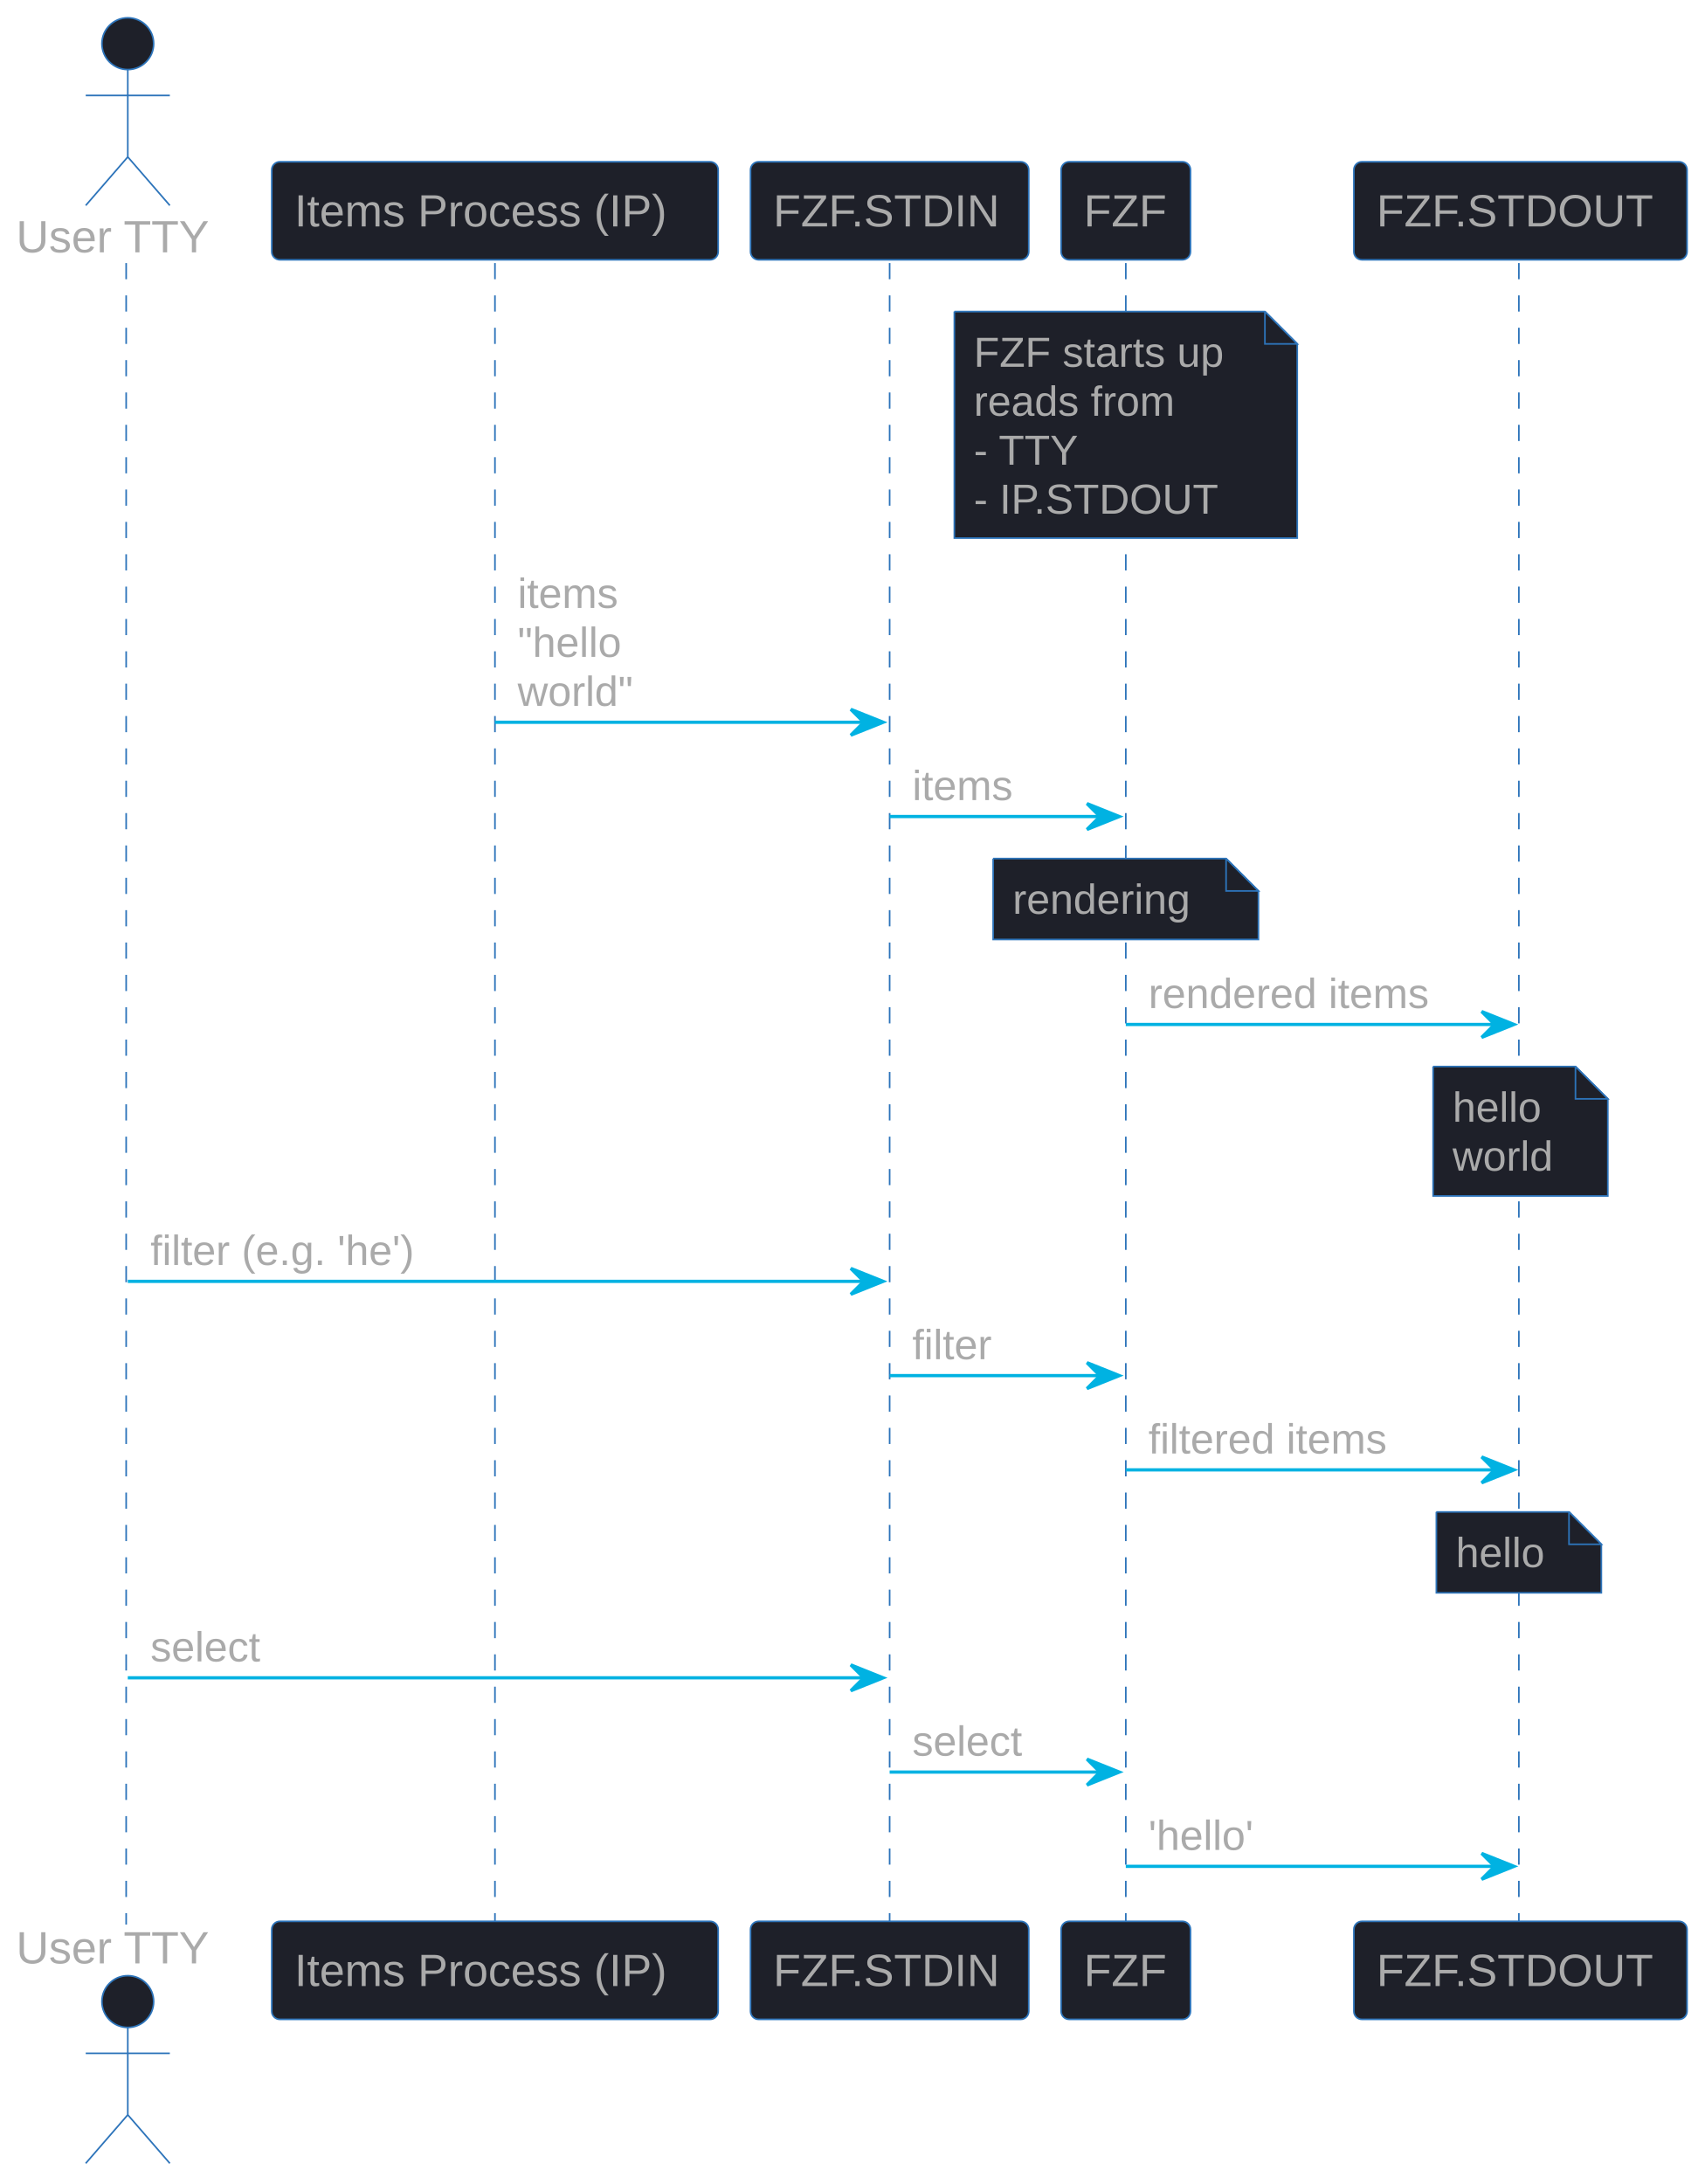
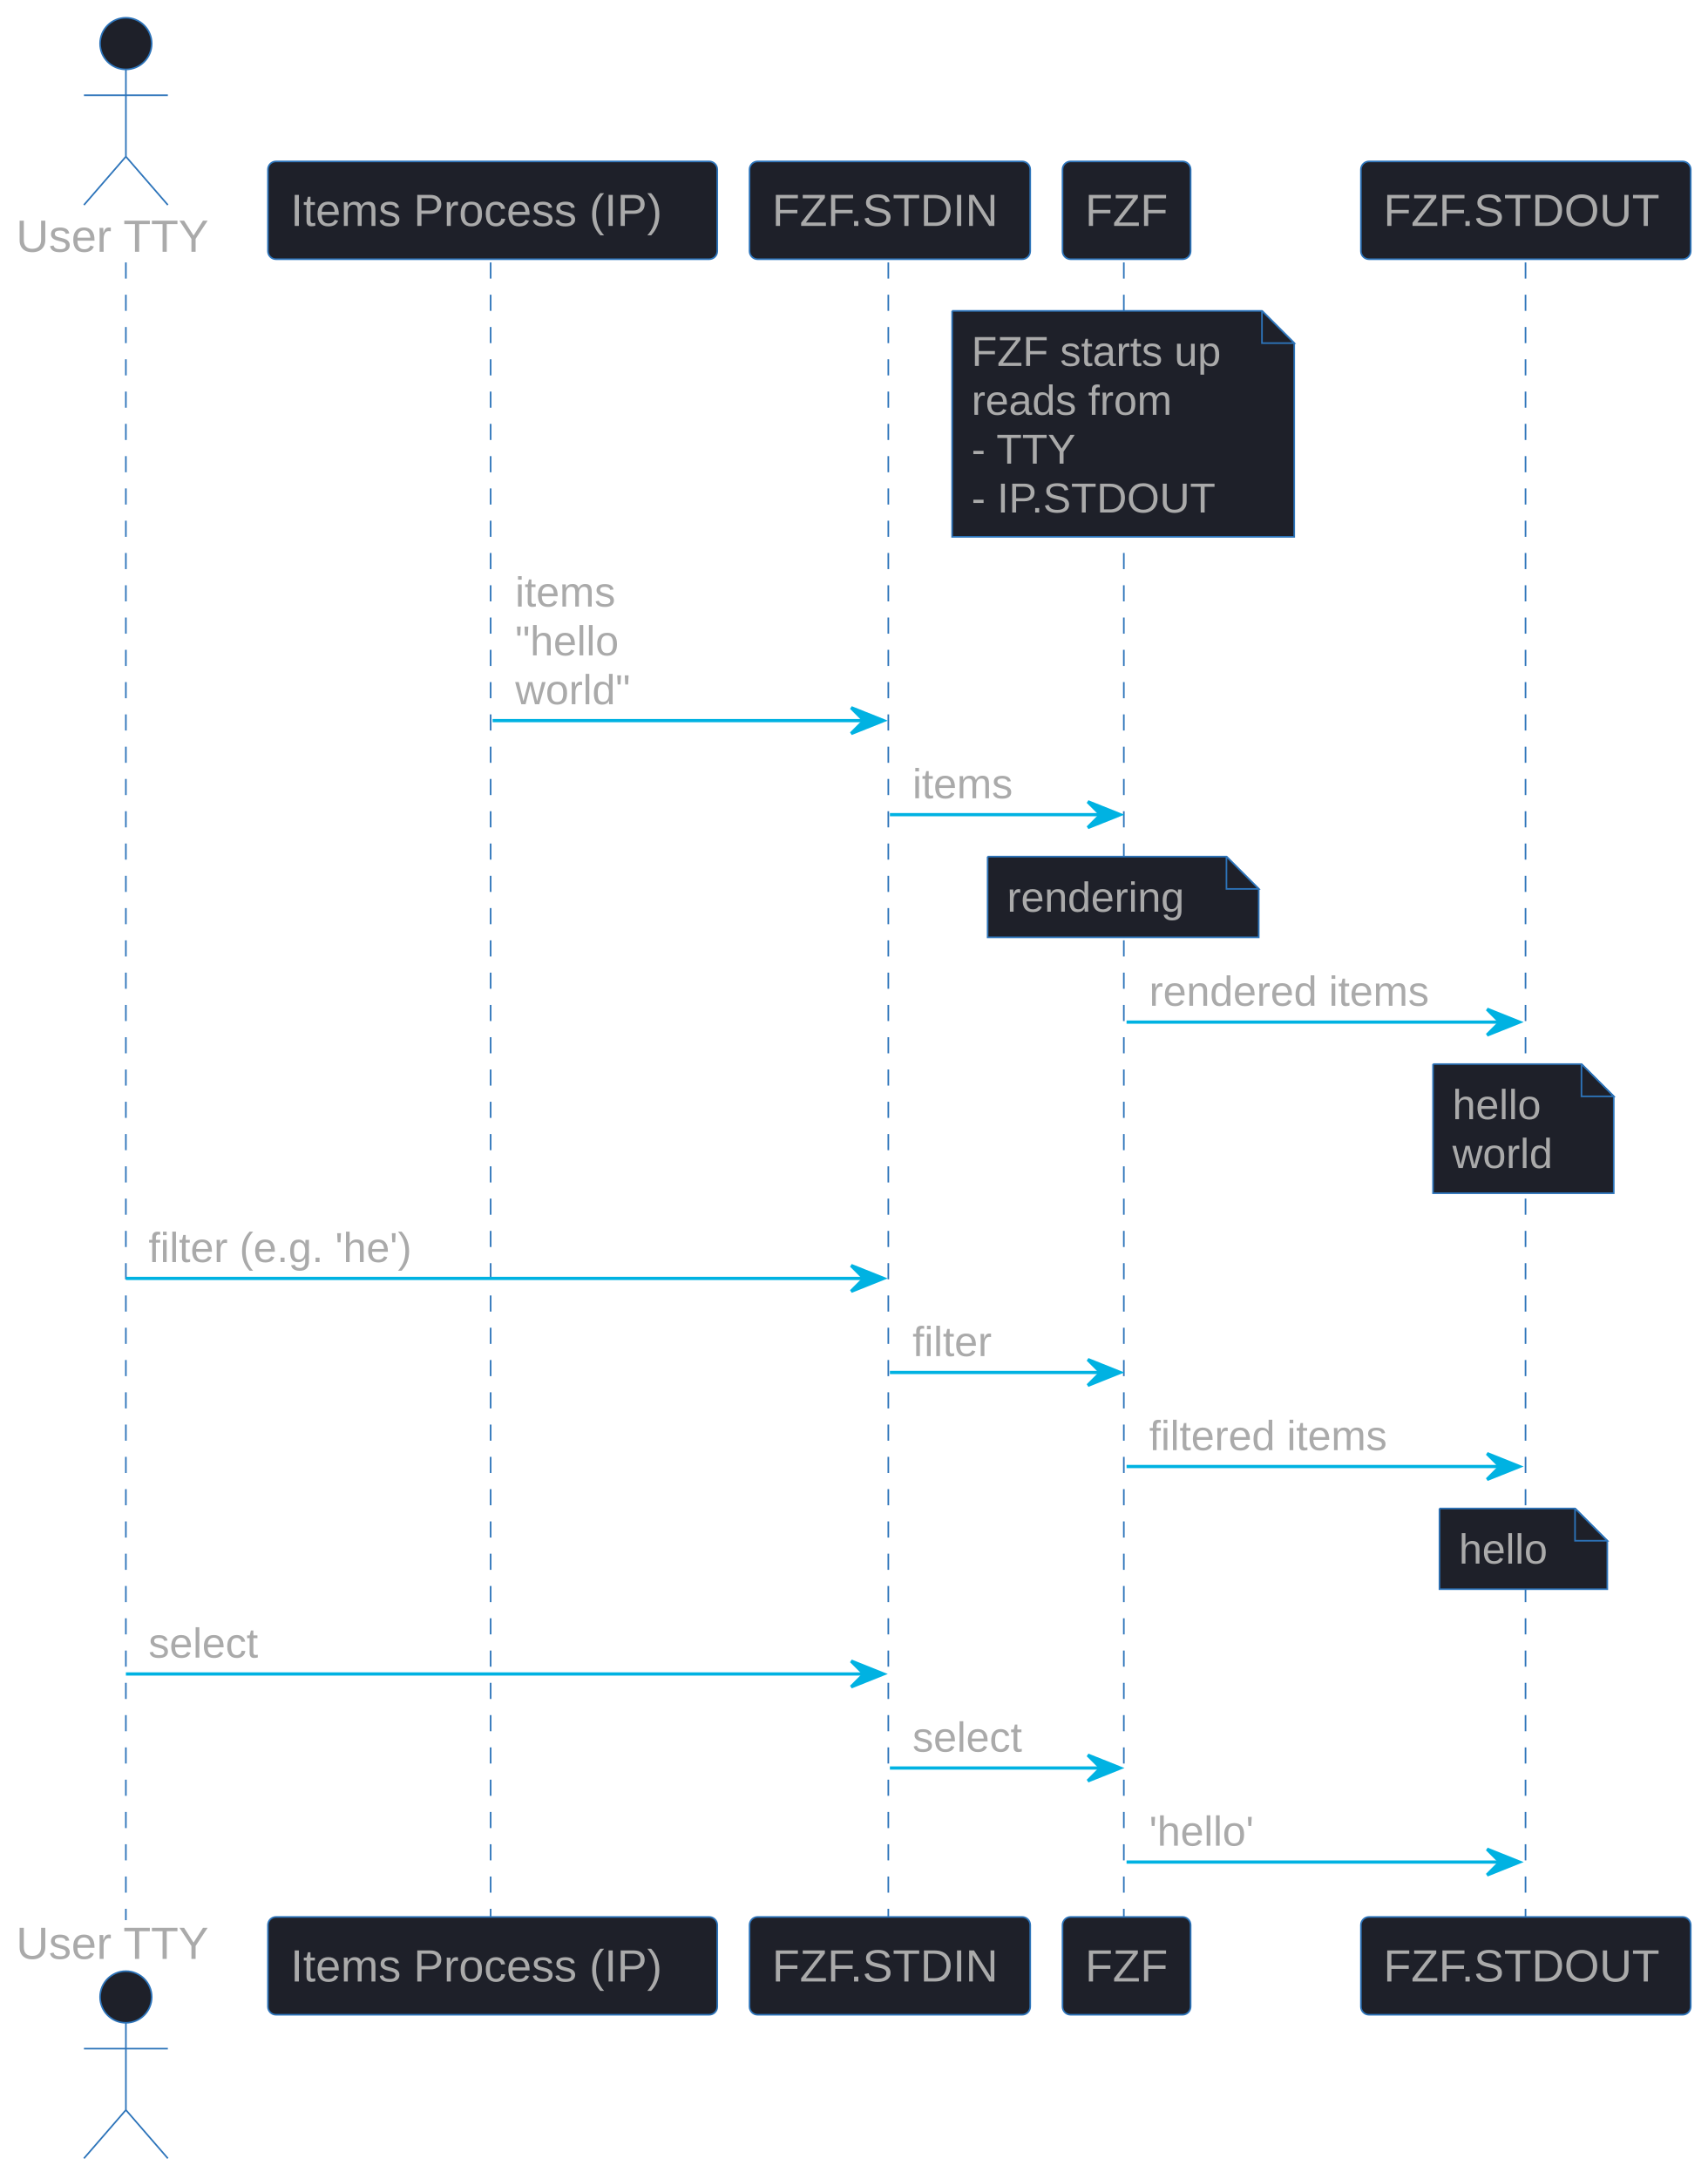
- <svg xmlns="http://www.w3.org/2000/svg" contentStyleType="text/css" height="675px" preserveAspectRatio="none" style="width:527px;height:675px;" version="1.1" viewBox="0 0 527 675" width="527px" zoomAndPan="magnify">
+ <svg xmlns="http://www.w3.org/2000/svg" contentStyleType="text/css" data-diagram-type="SEQUENCE" height="675px" preserveAspectRatio="none" style="width:529px;height:675px;" version="1.1" viewBox="0 0 529 675" width="529px" zoomAndPan="magnify">
  <defs />
  <g>
-     <line style="stroke:#2D74BA;stroke-width:0.5;stroke-dasharray:5.0,5.0;" x1="39" x2="39" y1="81.297" y2="594.82" />
-     <line style="stroke:#2D74BA;stroke-width:0.5;stroke-dasharray:5.0,5.0;" x1="153" x2="153" y1="81.297" y2="594.82" />
-     <line style="stroke:#2D74BA;stroke-width:0.5;stroke-dasharray:5.0,5.0;" x1="275" x2="275" y1="81.297" y2="594.82" />
-     <line style="stroke:#2D74BA;stroke-width:0.5;stroke-dasharray:5.0,5.0;" x1="348" x2="348" y1="81.297" y2="594.82" />
-     <line style="stroke:#2D74BA;stroke-width:0.5;stroke-dasharray:5.0,5.0;" x1="469.5" x2="469.5" y1="81.297" y2="594.82" />
-     <text fill="#AAAAAA" font-family="Arial" font-size="14" lengthAdjust="spacing" textLength="63" x="5" y="77.995">User TTY</text>
-     <ellipse cx="39.5" cy="13.5" fill="#1E2029" rx="8" ry="8" style="stroke:#2D74BA;stroke-width:0.5;" />
-     <path d="M39.5,21.5 L39.5,48.5 M26.5,29.5 L52.5,29.5 M39.5,48.5 L26.5,63.5 M39.5,48.5 L52.5,63.5 " fill="none" style="stroke:#2D74BA;stroke-width:0.5;" />
-     <text fill="#AAAAAA" font-family="Arial" font-size="14" lengthAdjust="spacing" textLength="63" x="5" y="606.815">User TTY</text>
-     <ellipse cx="39.5" cy="618.617" fill="#1E2029" rx="8" ry="8" style="stroke:#2D74BA;stroke-width:0.5;" />
-     <path d="M39.5,626.617 L39.5,653.617 M26.5,634.617 L52.5,634.617 M39.5,653.617 L26.5,668.617 M39.5,653.617 L52.5,668.617 " fill="none" style="stroke:#2D74BA;stroke-width:0.5;" />
-     <rect fill="#1E2029" height="30.297" rx="2.5" ry="2.5" style="stroke:#2D74BA;stroke-width:0.5;" width="138" x="84" y="50" />
-     <text fill="#AAAAAA" font-family="Arial" font-size="14" lengthAdjust="spacing" textLength="124" x="91" y="69.995">Items Process (IP)</text>
-     <rect fill="#1E2029" height="30.297" rx="2.5" ry="2.5" style="stroke:#2D74BA;stroke-width:0.5;" width="138" x="84" y="593.82" />
-     <text fill="#AAAAAA" font-family="Arial" font-size="14" lengthAdjust="spacing" textLength="124" x="91" y="613.815">Items Process (IP)</text>
-     <rect fill="#1E2029" height="30.297" rx="2.5" ry="2.5" style="stroke:#2D74BA;stroke-width:0.5;" width="86" x="232" y="50" />
-     <text fill="#AAAAAA" font-family="Arial" font-size="14" lengthAdjust="spacing" textLength="72" x="239" y="69.995">FZF.STDIN</text>
-     <rect fill="#1E2029" height="30.297" rx="2.5" ry="2.5" style="stroke:#2D74BA;stroke-width:0.5;" width="86" x="232" y="593.82" />
-     <text fill="#AAAAAA" font-family="Arial" font-size="14" lengthAdjust="spacing" textLength="72" x="239" y="613.815">FZF.STDIN</text>
-     <rect fill="#1E2029" height="30.297" rx="2.5" ry="2.5" style="stroke:#2D74BA;stroke-width:0.5;" width="40" x="328" y="50" />
-     <text fill="#AAAAAA" font-family="Arial" font-size="14" lengthAdjust="spacing" textLength="26" x="335" y="69.995">FZF</text>
-     <rect fill="#1E2029" height="30.297" rx="2.5" ry="2.5" style="stroke:#2D74BA;stroke-width:0.5;" width="40" x="328" y="593.82" />
-     <text fill="#AAAAAA" font-family="Arial" font-size="14" lengthAdjust="spacing" textLength="26" x="335" y="613.815">FZF</text>
-     <rect fill="#1E2029" height="30.297" rx="2.5" ry="2.5" style="stroke:#2D74BA;stroke-width:0.5;" width="103" x="418.5" y="50" />
-     <text fill="#AAAAAA" font-family="Arial" font-size="14" lengthAdjust="spacing" textLength="89" x="425.5" y="69.995">FZF.STDOUT</text>
-     <rect fill="#1E2029" height="30.297" rx="2.5" ry="2.5" style="stroke:#2D74BA;stroke-width:0.5;" width="103" x="418.5" y="593.82" />
-     <text fill="#AAAAAA" font-family="Arial" font-size="14" lengthAdjust="spacing" textLength="89" x="425.5" y="613.815">FZF.STDOUT</text>
-     <path d="M295,96.297 L295,166.297 L401,166.297 L401,106.297 L391,96.297 L295,96.297 " fill="#1E2029" style="stroke:#2D74BA;stroke-width:0.5;" />
-     <path d="M391,96.297 L391,106.297 L401,106.297 L391,96.297 " fill="#1E2029" style="stroke:#2D74BA;stroke-width:0.5;" />
-     <text fill="#AAAAAA" font-family="Arial" font-size="13" lengthAdjust="spacing" textLength="85" x="301" y="113.364">FZF starts up</text>
-     <text fill="#AAAAAA" font-family="Arial" font-size="13" lengthAdjust="spacing" textLength="70" x="301" y="128.497">reads from</text>
-     <text fill="#AAAAAA" font-family="Arial" font-size="13" lengthAdjust="spacing" textLength="30" x="301" y="143.629">- TTY</text>
-     <text fill="#AAAAAA" font-family="Arial" font-size="13" lengthAdjust="spacing" textLength="77" x="301" y="158.762">- IP.STDOUT</text>
-     <polygon fill="#00B2E2" points="263,219.227,273,223.227,263,227.227,267,223.227" style="stroke:#00B2E2;stroke-width:1.0;" />
-     <line style="stroke:#00B2E2;stroke-width:1.0;" x1="153" x2="269" y1="223.227" y2="223.227" />
-     <text fill="#AAAAAA" font-family="Arial" font-size="13" lengthAdjust="spacing" textLength="36" x="160" y="187.895">items</text>
-     <text fill="#AAAAAA" font-family="Arial" font-size="13" lengthAdjust="spacing" textLength="35" x="160" y="203.028">"hello</text>
-     <text fill="#AAAAAA" font-family="Arial" font-size="13" lengthAdjust="spacing" textLength="38" x="160" y="218.161">world"</text>
-     <polygon fill="#00B2E2" points="336,248.359,346,252.359,336,256.359,340,252.359" style="stroke:#00B2E2;stroke-width:1.0;" />
-     <line style="stroke:#00B2E2;stroke-width:1.0;" x1="275" x2="342" y1="252.359" y2="252.359" />
-     <text fill="#AAAAAA" font-family="Arial" font-size="13" lengthAdjust="spacing" textLength="36" x="282" y="247.293">items</text>
-     <path d="M307,265.359 L307,290.359 L389,290.359 L389,275.359 L379,265.359 L307,265.359 " fill="#1E2029" style="stroke:#2D74BA;stroke-width:0.5;" />
-     <path d="M379,265.359 L379,275.359 L389,275.359 L379,265.359 " fill="#1E2029" style="stroke:#2D74BA;stroke-width:0.5;" />
-     <text fill="#AAAAAA" font-family="Arial" font-size="13" lengthAdjust="spacing" textLength="61" x="313" y="282.426">rendering</text>
-     <polygon fill="#00B2E2" points="458,312.625,468,316.625,458,320.625,462,316.625" style="stroke:#00B2E2;stroke-width:1.0;" />
-     <line style="stroke:#00B2E2;stroke-width:1.0;" x1="348" x2="464" y1="316.625" y2="316.625" />
-     <text fill="#AAAAAA" font-family="Arial" font-size="13" lengthAdjust="spacing" textLength="98" x="355" y="311.559">rendered items</text>
-     <path d="M443,329.625 L443,369.625 L497,369.625 L497,339.625 L487,329.625 L443,329.625 " fill="#1E2029" style="stroke:#2D74BA;stroke-width:0.5;" />
-     <path d="M487,329.625 L487,339.625 L497,339.625 L487,329.625 " fill="#1E2029" style="stroke:#2D74BA;stroke-width:0.5;" />
-     <text fill="#AAAAAA" font-family="Arial" font-size="13" lengthAdjust="spacing" textLength="30" x="449" y="346.692">hello</text>
-     <text fill="#AAAAAA" font-family="Arial" font-size="13" lengthAdjust="spacing" textLength="33" x="449" y="361.825">world</text>
-     <polygon fill="#00B2E2" points="263,392.023,273,396.023,263,400.023,267,396.023" style="stroke:#00B2E2;stroke-width:1.0;" />
-     <line style="stroke:#00B2E2;stroke-width:1.0;" x1="39.5" x2="269" y1="396.023" y2="396.023" />
-     <text fill="#AAAAAA" font-family="Arial" font-size="13" lengthAdjust="spacing" textLength="92" x="46.5" y="390.957">filter (e.g. 'he')</text>
-     <polygon fill="#00B2E2" points="336,421.156,346,425.156,336,429.156,340,425.156" style="stroke:#00B2E2;stroke-width:1.0;" />
-     <line style="stroke:#00B2E2;stroke-width:1.0;" x1="275" x2="342" y1="425.156" y2="425.156" />
-     <text fill="#AAAAAA" font-family="Arial" font-size="13" lengthAdjust="spacing" textLength="28" x="282" y="420.09">filter</text>
-     <polygon fill="#00B2E2" points="458,450.289,468,454.289,458,458.289,462,454.289" style="stroke:#00B2E2;stroke-width:1.0;" />
-     <line style="stroke:#00B2E2;stroke-width:1.0;" x1="348" x2="464" y1="454.289" y2="454.289" />
-     <text fill="#AAAAAA" font-family="Arial" font-size="13" lengthAdjust="spacing" textLength="84" x="355" y="449.223">filtered items</text>
-     <path d="M444,467.289 L444,492.289 L495,492.289 L495,477.289 L485,467.289 L444,467.289 " fill="#1E2029" style="stroke:#2D74BA;stroke-width:0.5;" />
-     <path d="M485,467.289 L485,477.289 L495,477.289 L485,467.289 " fill="#1E2029" style="stroke:#2D74BA;stroke-width:0.5;" />
-     <text fill="#AAAAAA" font-family="Arial" font-size="13" lengthAdjust="spacing" textLength="30" x="450" y="484.356">hello</text>
-     <polygon fill="#00B2E2" points="263,514.555,273,518.555,263,522.555,267,518.555" style="stroke:#00B2E2;stroke-width:1.0;" />
-     <line style="stroke:#00B2E2;stroke-width:1.0;" x1="39.5" x2="269" y1="518.555" y2="518.555" />
-     <text fill="#AAAAAA" font-family="Arial" font-size="13" lengthAdjust="spacing" textLength="38" x="46.5" y="513.489">select</text>
-     <polygon fill="#00B2E2" points="336,543.688,346,547.688,336,551.688,340,547.688" style="stroke:#00B2E2;stroke-width:1.0;" />
-     <line style="stroke:#00B2E2;stroke-width:1.0;" x1="275" x2="342" y1="547.688" y2="547.688" />
-     <text fill="#AAAAAA" font-family="Arial" font-size="13" lengthAdjust="spacing" textLength="38" x="282" y="542.622">select</text>
-     <polygon fill="#00B2E2" points="458,572.82,468,576.82,458,580.82,462,576.82" style="stroke:#00B2E2;stroke-width:1.0;" />
-     <line style="stroke:#00B2E2;stroke-width:1.0;" x1="348" x2="464" y1="576.82" y2="576.82" />
-     <text fill="#AAAAAA" font-family="Arial" font-size="13" lengthAdjust="spacing" textLength="36" x="355" y="571.754">'hello'</text>
+     <g>
+       <rect fill="#000000" fill-opacity="0" height="513.523" width="8" x="35.008" y="81.297" />
+       <line style="stroke:#2D74BA;stroke-width:0.5;stroke-dasharray:5.0,5.0;" x1="39" x2="39" y1="81.297" y2="594.82" />
+     </g>
+     <g>
+       <rect fill="#000000" fill-opacity="0" height="513.523" width="8" x="148.626" y="81.297" />
+       <line style="stroke:#2D74BA;stroke-width:0.5;stroke-dasharray:5.0,5.0;" x1="152.016" x2="152.016" y1="81.297" y2="594.82" />
+     </g>
+     <g>
+       <rect fill="#000000" fill-opacity="0" height="513.523" width="8" x="271.72" y="81.297" />
+       <line style="stroke:#2D74BA;stroke-width:0.5;stroke-dasharray:5.0,5.0;" x1="275.236" x2="275.236" y1="81.297" y2="594.82" />
+     </g>
+     <g>
+       <rect fill="#000000" fill-opacity="0" height="513.523" width="8" x="345.051" y="81.297" />
+       <line style="stroke:#2D74BA;stroke-width:0.5;stroke-dasharray:5.0,5.0;" x1="348.203" x2="348.203" y1="81.297" y2="594.82" />
+     </g>
+     <g>
+       <rect fill="#000000" fill-opacity="0" height="513.523" width="8" x="468.754" y="81.297" />
+       <line style="stroke:#2D74BA;stroke-width:0.5;stroke-dasharray:5.0,5.0;" x1="472.662" x2="472.662" y1="81.297" y2="594.82" />
+     </g>
+     <g class="participant participant-head" data-participant="u">
+       <text fill="#AAAAAA" font-family="Arial" font-size="14" lengthAdjust="spacing" textLength="62.016" x="5" y="77.995">User TTY</text>
+       <ellipse cx="39.008" cy="13.5" fill="#1E2029" rx="8" ry="8" style="stroke:#2D74BA;stroke-width:0.5;" />
+       <path d="M39.008,21.5 L39.008,48.5 M26.008,29.5 L52.008,29.5 M39.008,48.5 L26.008,63.5 M39.008,48.5 L52.008,63.5" fill="none" style="stroke:#2D74BA;stroke-width:0.5;" />
+     </g>
+     <g class="participant participant-tail" data-participant="u">
+       <text fill="#AAAAAA" font-family="Arial" font-size="14" lengthAdjust="spacing" textLength="62.016" x="5" y="606.815">User TTY</text>
+       <ellipse cx="39.008" cy="618.617" fill="#1E2029" rx="8" ry="8" style="stroke:#2D74BA;stroke-width:0.5;" />
+       <path d="M39.008,626.617 L39.008,653.617 M26.008,634.617 L52.008,634.617 M39.008,653.617 L26.008,668.617 M39.008,653.617 L52.008,668.617" fill="none" style="stroke:#2D74BA;stroke-width:0.5;" />
+     </g>
+     <g class="participant participant-head" data-participant="ip">
+       <rect fill="#1E2029" height="30.297" rx="2.5" ry="2.5" style="stroke:#2D74BA;stroke-width:0.5;" width="139.221" x="83.016" y="50" />
+       <text fill="#AAAAAA" font-family="Arial" font-size="14" lengthAdjust="spacing" textLength="125.221" x="90.016" y="69.995">Items Process (IP)</text>
+     </g>
+     <g class="participant participant-tail" data-participant="ip">
+       <rect fill="#1E2029" height="30.297" rx="2.5" ry="2.5" style="stroke:#2D74BA;stroke-width:0.5;" width="139.221" x="83.016" y="593.82" />
+       <text fill="#AAAAAA" font-family="Arial" font-size="14" lengthAdjust="spacing" textLength="125.221" x="90.016" y="613.815">Items Process (IP)</text>
+     </g>
+     <g class="participant participant-head" data-participant="si">
+       <rect fill="#1E2029" height="30.297" rx="2.5" ry="2.5" style="stroke:#2D74BA;stroke-width:0.5;" width="86.967" x="232.236" y="50" />
+       <text fill="#AAAAAA" font-family="Arial" font-size="14" lengthAdjust="spacing" textLength="72.967" x="239.236" y="69.995">FZF.STDIN</text>
+     </g>
+     <g class="participant participant-tail" data-participant="si">
+       <rect fill="#1E2029" height="30.297" rx="2.5" ry="2.5" style="stroke:#2D74BA;stroke-width:0.5;" width="86.967" x="232.236" y="593.82" />
+       <text fill="#AAAAAA" font-family="Arial" font-size="14" lengthAdjust="spacing" textLength="72.967" x="239.236" y="613.815">FZF.STDIN</text>
+     </g>
+     <g class="participant participant-head" data-participant="f">
+       <rect fill="#1E2029" height="30.297" rx="2.5" ry="2.5" style="stroke:#2D74BA;stroke-width:0.5;" width="39.696" x="329.203" y="50" />
+       <text fill="#AAAAAA" font-family="Arial" font-size="14" lengthAdjust="spacing" textLength="25.696" x="336.203" y="69.995">FZF</text>
+     </g>
+     <g class="participant participant-tail" data-participant="f">
+       <rect fill="#1E2029" height="30.297" rx="2.5" ry="2.5" style="stroke:#2D74BA;stroke-width:0.5;" width="39.696" x="329.203" y="593.82" />
+       <text fill="#AAAAAA" font-family="Arial" font-size="14" lengthAdjust="spacing" textLength="25.696" x="336.203" y="613.815">FZF</text>
+     </g>
+     <g class="participant participant-head" data-participant="soi">
+       <rect fill="#1E2029" height="30.297" rx="2.5" ry="2.5" style="stroke:#2D74BA;stroke-width:0.5;" width="102.184" x="421.662" y="50" />
+       <text fill="#AAAAAA" font-family="Arial" font-size="14" lengthAdjust="spacing" textLength="88.184" x="428.662" y="69.995">FZF.STDOUT</text>
+     </g>
+     <g class="participant participant-tail" data-participant="soi">
+       <rect fill="#1E2029" height="30.297" rx="2.5" ry="2.5" style="stroke:#2D74BA;stroke-width:0.5;" width="102.184" x="421.662" y="593.82" />
+       <text fill="#AAAAAA" font-family="Arial" font-size="14" lengthAdjust="spacing" textLength="88.184" x="428.662" y="613.815">FZF.STDOUT</text>
+     </g>
+     <path d="M295,96.297 L295,166.297 L401,166.297 L401,106.297 L391,96.297 L295,96.297" fill="#1E2029" style="stroke:#2D74BA;stroke-width:0.5;" />
+     <path d="M391,96.297 L391,106.297 L401,106.297 L391,96.297" fill="#1E2029" style="stroke:#2D74BA;stroke-width:0.5;" />
+     <text fill="#AAAAAA" font-family="Arial" font-size="13" lengthAdjust="spacing" textLength="85.668" x="301" y="113.364">FZF starts up</text>
+     <text fill="#AAAAAA" font-family="Arial" font-size="13" lengthAdjust="spacing" textLength="71.005" x="301" y="128.497">reads from</text>
+     <text fill="#AAAAAA" font-family="Arial" font-size="13" lengthAdjust="spacing" textLength="32.646" x="301" y="143.629">- TTY</text>
+     <text fill="#AAAAAA" font-family="Arial" font-size="13" lengthAdjust="spacing" textLength="78.52" x="301" y="158.762">- IP.STDOUT</text>
+     <g class="message" data-participant-1="ip" data-participant-2="si">
+       <polygon fill="#00B2E2" points="263.72,219.227,273.72,223.227,263.72,227.227,267.72,223.227" style="stroke:#00B2E2;stroke-width:1;" />
+       <line style="stroke:#00B2E2;stroke-width:1;" x1="152.626" x2="269.72" y1="223.227" y2="223.227" />
+       <text fill="#AAAAAA" font-family="Arial" font-size="13" lengthAdjust="spacing" textLength="36.144" x="159.626" y="187.895">items</text>
+       <text fill="#AAAAAA" font-family="Arial" font-size="13" lengthAdjust="spacing" textLength="37.394" x="159.626" y="203.028">"hello</text>
+       <text fill="#AAAAAA" font-family="Arial" font-size="13" lengthAdjust="spacing" textLength="41.774" x="159.626" y="218.161">world"</text>
+     </g>
+     <g class="message" data-participant-1="si" data-participant-2="f">
+       <polygon fill="#00B2E2" points="337.051,248.359,347.051,252.359,337.051,256.359,341.051,252.359" style="stroke:#00B2E2;stroke-width:1;" />
+       <line style="stroke:#00B2E2;stroke-width:1;" x1="275.72" x2="343.051" y1="252.359" y2="252.359" />
+       <text fill="#AAAAAA" font-family="Arial" font-size="13" lengthAdjust="spacing" textLength="36.144" x="282.72" y="247.293">items</text>
+     </g>
+     <path d="M306,265.359 L306,290.359 L390,290.359 L390,275.359 L380,265.359 L306,265.359" fill="#1E2029" style="stroke:#2D74BA;stroke-width:0.5;" />
+     <path d="M380,265.359 L380,275.359 L390,275.359 L380,265.359" fill="#1E2029" style="stroke:#2D74BA;stroke-width:0.5;" />
+     <text fill="#AAAAAA" font-family="Arial" font-size="13" lengthAdjust="spacing" textLength="63.28" x="312" y="282.426">rendering</text>
+     <g class="message" data-participant-1="f" data-participant-2="soi">
+       <polygon fill="#00B2E2" points="460.754,312.625,470.754,316.625,460.754,320.625,464.754,316.625" style="stroke:#00B2E2;stroke-width:1;" />
+       <line style="stroke:#00B2E2;stroke-width:1;" x1="349.051" x2="466.754" y1="316.625" y2="316.625" />
+       <text fill="#AAAAAA" font-family="Arial" font-size="13" lengthAdjust="spacing" textLength="99.703" x="356.051" y="311.559">rendered items</text>
+     </g>
+     <path d="M444,329.625 L444,369.625 L500,369.625 L500,339.625 L490,329.625 L444,329.625" fill="#1E2029" style="stroke:#2D74BA;stroke-width:0.5;" />
+     <path d="M490,329.625 L490,339.625 L500,339.625 L490,329.625" fill="#1E2029" style="stroke:#2D74BA;stroke-width:0.5;" />
+     <text fill="#AAAAAA" font-family="Arial" font-size="13" lengthAdjust="spacing" textLength="31.415" x="450" y="346.692">hello</text>
+     <text fill="#AAAAAA" font-family="Arial" font-size="13" lengthAdjust="spacing" textLength="35.794" x="450" y="361.825">world</text>
+     <g class="message" data-participant-1="u" data-participant-2="si">
+       <polygon fill="#00B2E2" points="263.72,392.023,273.72,396.023,263.72,400.023,267.72,396.023" style="stroke:#00B2E2;stroke-width:1;" />
+       <line style="stroke:#00B2E2;stroke-width:1;" x1="39.008" x2="269.72" y1="396.023" y2="396.023" />
+       <text fill="#AAAAAA" font-family="Arial" font-size="13" lengthAdjust="spacing" textLength="96.548" x="46.008" y="390.957">filter (e.g. 'he')</text>
+     </g>
+     <g class="message" data-participant-1="si" data-participant-2="f">
+       <polygon fill="#00B2E2" points="337.051,421.156,347.051,425.156,337.051,429.156,341.051,425.156" style="stroke:#00B2E2;stroke-width:1;" />
+       <line style="stroke:#00B2E2;stroke-width:1;" x1="275.72" x2="343.051" y1="425.156" y2="425.156" />
+       <text fill="#AAAAAA" font-family="Arial" font-size="13" lengthAdjust="spacing" textLength="30.24" x="282.72" y="420.09">filter</text>
+     </g>
+     <g class="message" data-participant-1="f" data-participant-2="soi">
+       <polygon fill="#00B2E2" points="460.754,450.289,470.754,454.289,460.754,458.289,464.754,454.289" style="stroke:#00B2E2;stroke-width:1;" />
+       <line style="stroke:#00B2E2;stroke-width:1;" x1="349.051" x2="466.754" y1="454.289" y2="454.289" />
+       <text fill="#AAAAAA" font-family="Arial" font-size="13" lengthAdjust="spacing" textLength="86.766" x="356.051" y="449.223">filtered items</text>
+     </g>
+     <path d="M446,467.289 L446,492.289 L498,492.289 L498,477.289 L488,467.289 L446,467.289" fill="#1E2029" style="stroke:#2D74BA;stroke-width:0.5;" />
+     <path d="M488,467.289 L488,477.289 L498,477.289 L488,467.289" fill="#1E2029" style="stroke:#2D74BA;stroke-width:0.5;" />
+     <text fill="#AAAAAA" font-family="Arial" font-size="13" lengthAdjust="spacing" textLength="31.415" x="452" y="484.356">hello</text>
+     <g class="message" data-participant-1="u" data-participant-2="si">
+       <polygon fill="#00B2E2" points="263.72,514.555,273.72,518.555,263.72,522.555,267.72,518.555" style="stroke:#00B2E2;stroke-width:1;" />
+       <line style="stroke:#00B2E2;stroke-width:1;" x1="39.008" x2="269.72" y1="518.555" y2="518.555" />
+       <text fill="#AAAAAA" font-family="Arial" font-size="13" lengthAdjust="spacing" textLength="38.626" x="46.008" y="513.489">select</text>
+     </g>
+     <g class="message" data-participant-1="si" data-participant-2="f">
+       <polygon fill="#00B2E2" points="337.051,543.688,347.051,547.688,337.051,551.688,341.051,547.688" style="stroke:#00B2E2;stroke-width:1;" />
+       <line style="stroke:#00B2E2;stroke-width:1;" x1="275.72" x2="343.051" y1="547.688" y2="547.688" />
+       <text fill="#AAAAAA" font-family="Arial" font-size="13" lengthAdjust="spacing" textLength="38.626" x="282.72" y="542.622">select</text>
+     </g>
+     <g class="message" data-participant-1="f" data-participant-2="soi">
+       <polygon fill="#00B2E2" points="460.754,572.82,470.754,576.82,460.754,580.82,464.754,576.82" style="stroke:#00B2E2;stroke-width:1;" />
+       <line style="stroke:#00B2E2;stroke-width:1;" x1="349.051" x2="466.754" y1="576.82" y2="576.82" />
+       <text fill="#AAAAAA" font-family="Arial" font-size="13" lengthAdjust="spacing" textLength="38.562" x="356.051" y="571.754">'hello'</text>
+     </g>
  </g>
</svg>
